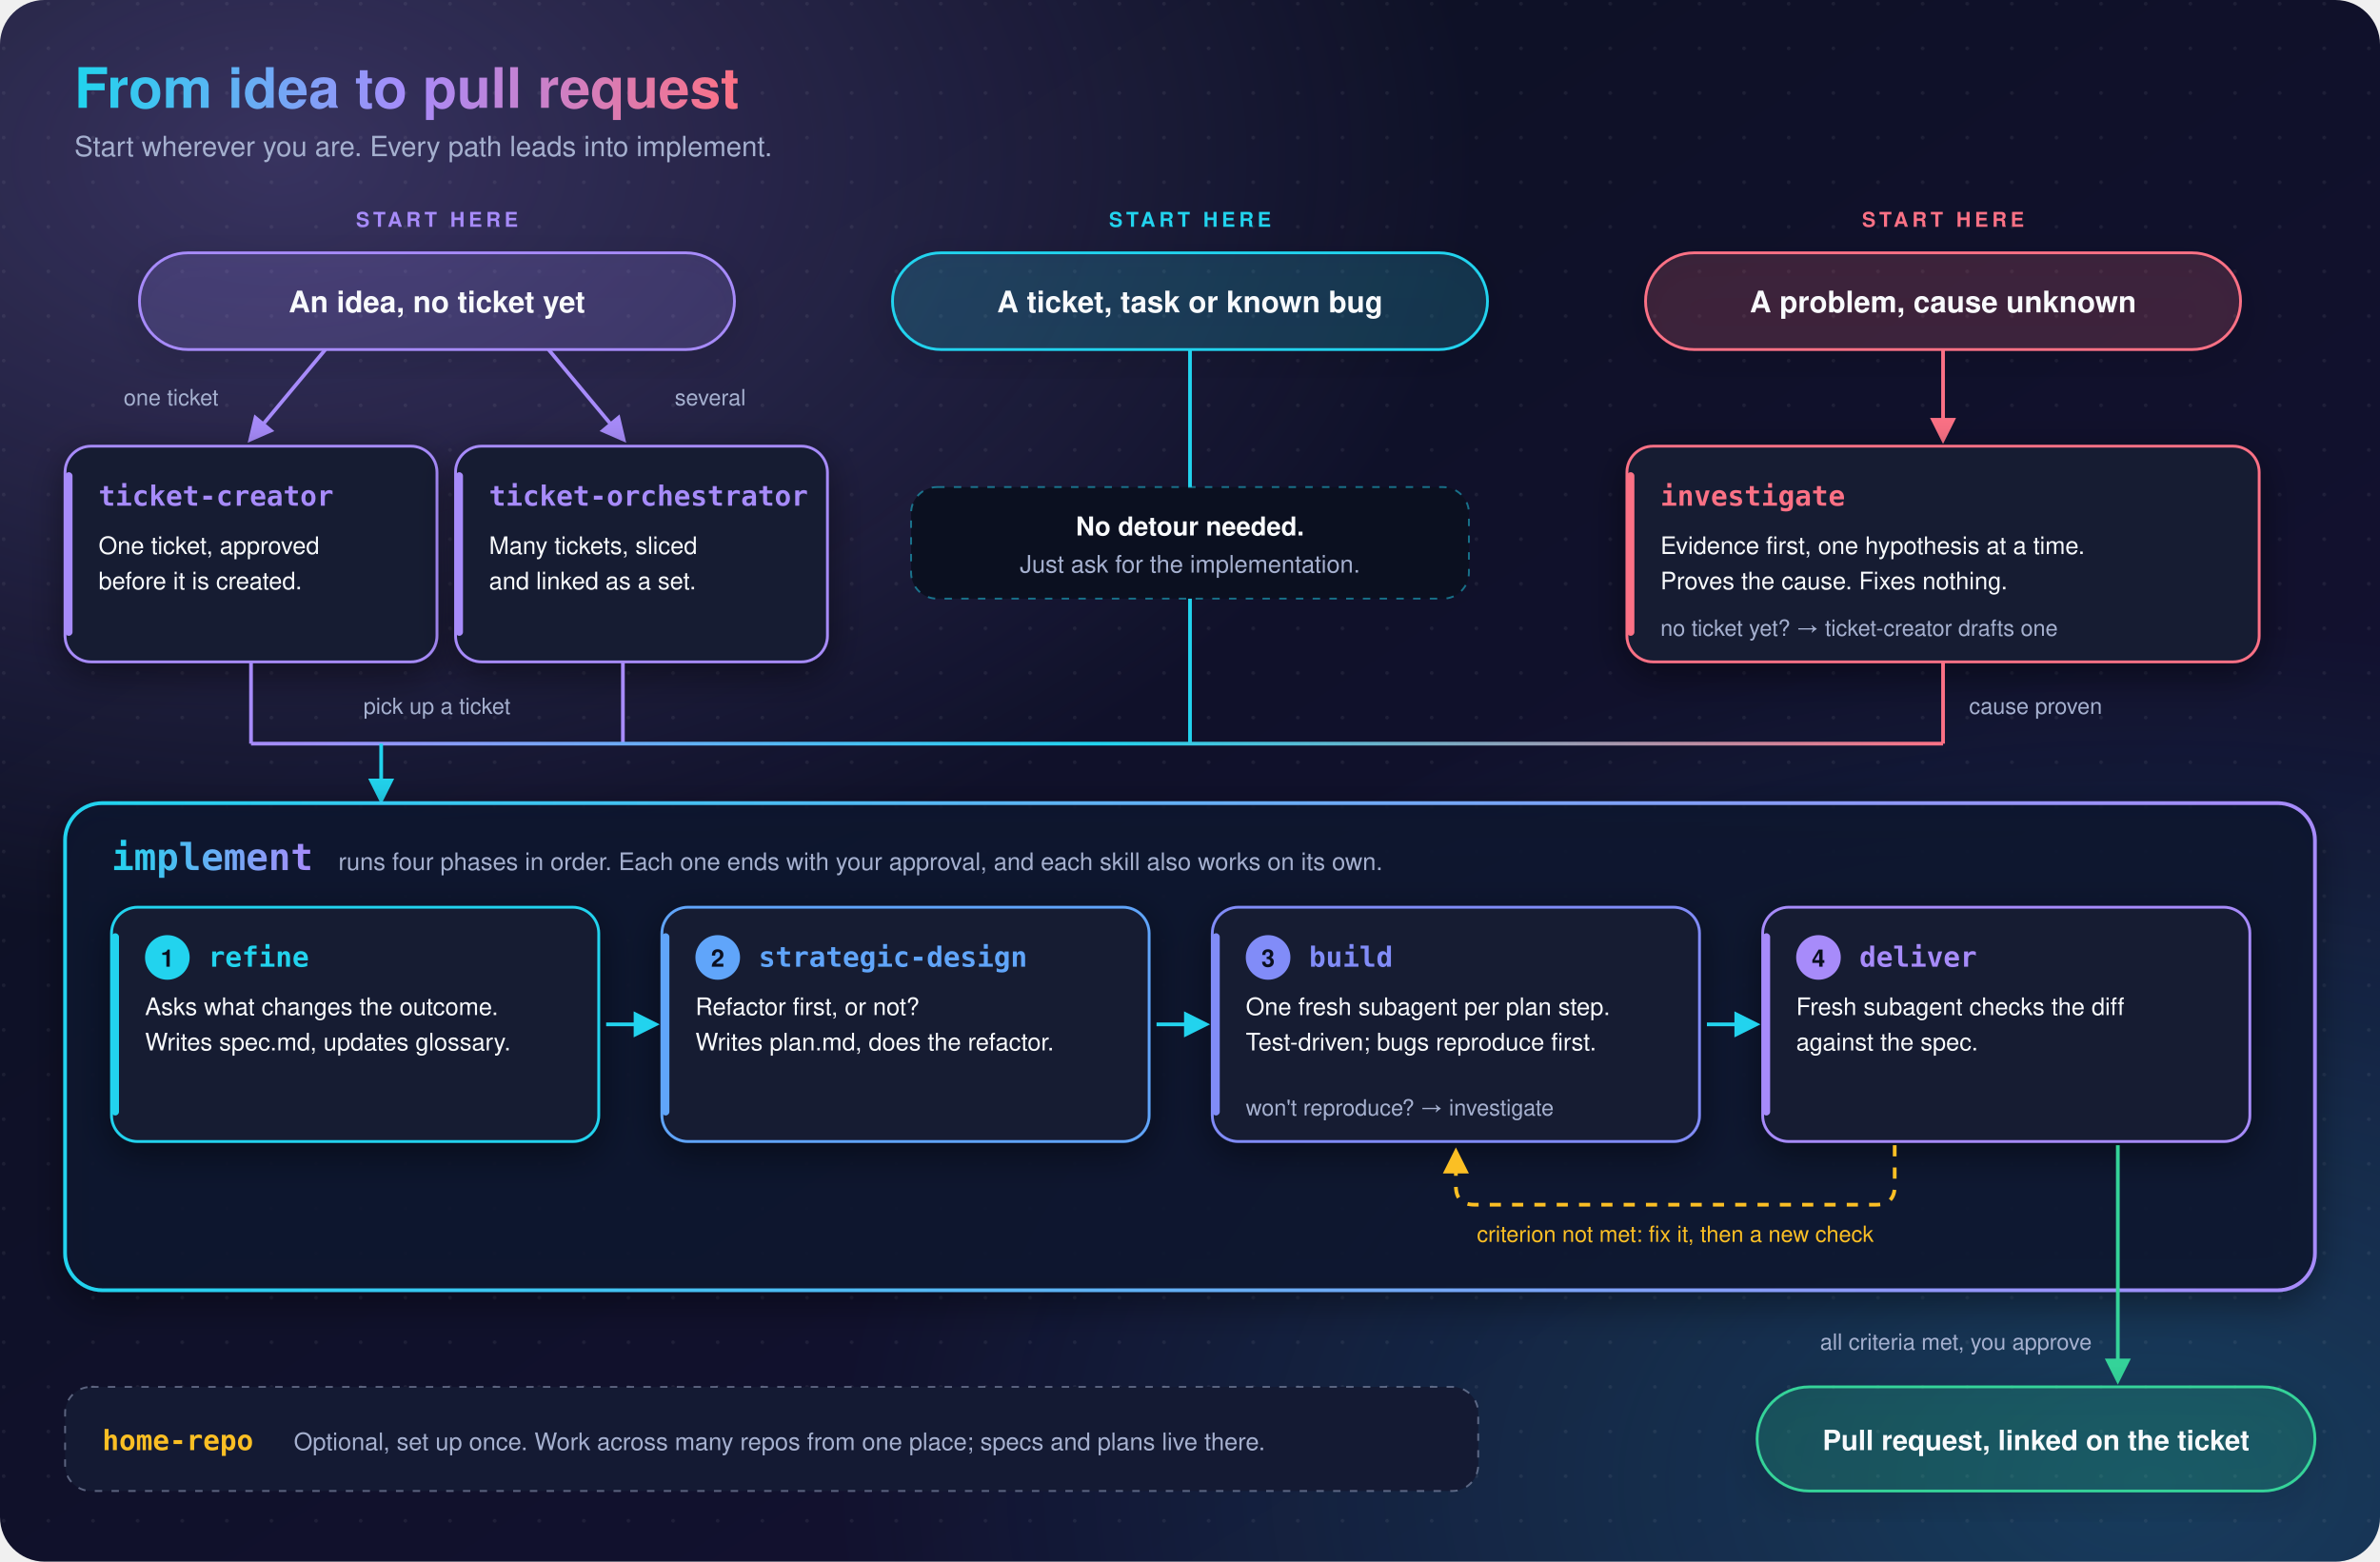
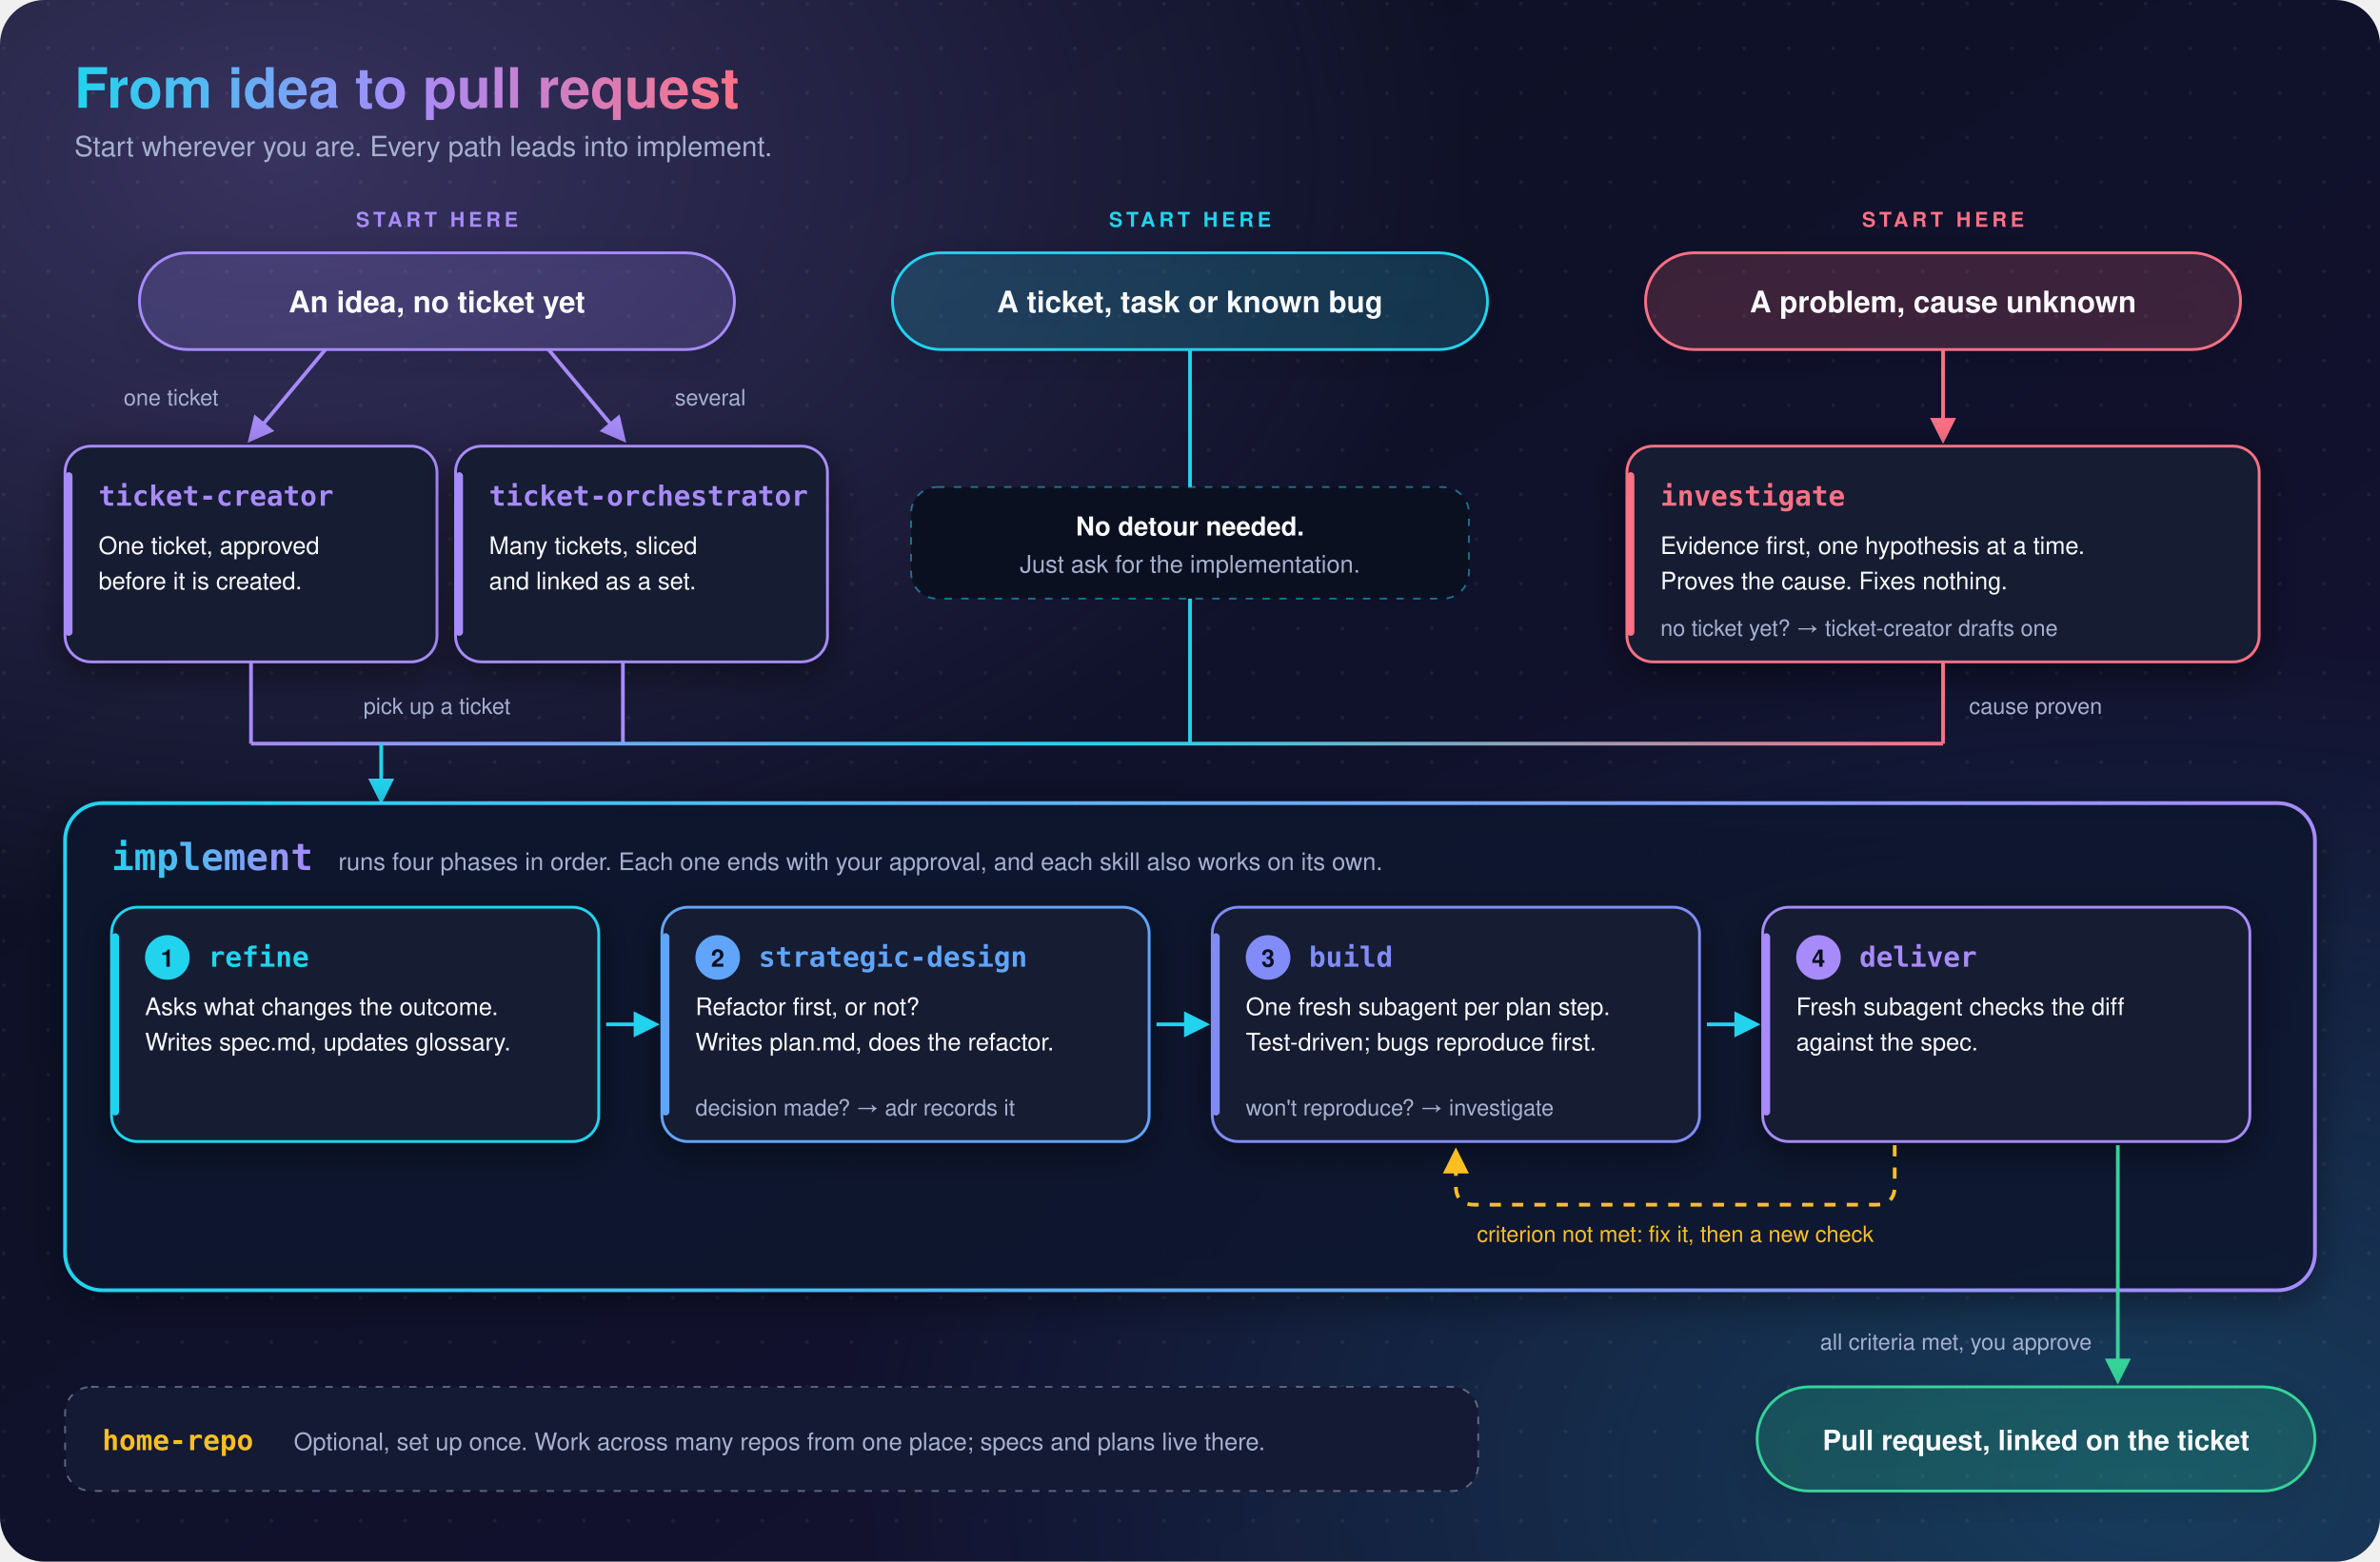
<svg xmlns="http://www.w3.org/2000/svg" viewBox="0 0 1280 840" width="1280" height="840" role="img" aria-label="Workflow: three starting points that all lead into the implement skill and end in a pull request">
  <defs>
    <linearGradient id="bg" x1="0" y1="0" x2="1" y2="1">
      <stop offset="0" stop-color="#0b1020" />
      <stop offset="1" stop-color="#151235" />
    </linearGradient>
    <radialGradient id="g1" cx="0.12" cy="0.1" r="0.5">
      <stop offset="0" stop-color="#a78bfa" stop-opacity="0.28" />
      <stop offset="1" stop-color="#a78bfa" stop-opacity="0" />
    </radialGradient>
    <radialGradient id="g2" cx="0.9" cy="0.95" r="0.55">
      <stop offset="0" stop-color="#22d3ee" stop-opacity="0.22" />
      <stop offset="1" stop-color="#22d3ee" stop-opacity="0" />
    </radialGradient>
    <linearGradient id="band" x1="0" y1="0" x2="1" y2="0">
      <stop offset="0" stop-color="#22d3ee" />
      <stop offset="1" stop-color="#a78bfa" />
    </linearGradient>
    <linearGradient id="title" x1="0" y1="0" x2="1" y2="0">
      <stop offset="0" stop-color="#22d3ee" />
      <stop offset="0.5" stop-color="#a78bfa" />
      <stop offset="1" stop-color="#fb7185" />
    </linearGradient>
    <linearGradient id="rail" gradientUnits="userSpaceOnUse" x1="135" y1="0" x2="1045" y2="0">
      <stop offset="0" stop-color="#a78bfa" />
      <stop offset="0.5" stop-color="#22d3ee" />
      <stop offset="1" stop-color="#fb7185" />
    </linearGradient>
    <pattern id="dots" width="24" height="24" patternUnits="userSpaceOnUse">
      <circle cx="2" cy="2" r="1" fill="#ffffff" fill-opacity="0.06" />
    </pattern>
    <filter id="glow" x="-20%" y="-30%" width="140%" height="160%">
      <feDropShadow dx="0" dy="6" stdDeviation="10" flood-color="#000000" flood-opacity="0.45" />
    </filter>
    <marker id="arrow-a78bfa" viewBox="0 0 10 10" refX="8" refY="5" markerWidth="7" markerHeight="7" orient="auto-start-reverse">
      <path d="M0,0 L10,5 L0,10 z" fill="#a78bfa" />
    </marker>
    <marker id="arrow-22d3ee" viewBox="0 0 10 10" refX="8" refY="5" markerWidth="7" markerHeight="7" orient="auto-start-reverse">
      <path d="M0,0 L10,5 L0,10 z" fill="#22d3ee" />
    </marker>
    <marker id="arrow-fb7185" viewBox="0 0 10 10" refX="8" refY="5" markerWidth="7" markerHeight="7" orient="auto-start-reverse">
      <path d="M0,0 L10,5 L0,10 z" fill="#fb7185" />
    </marker>
    <marker id="arrow-34d399" viewBox="0 0 10 10" refX="8" refY="5" markerWidth="7" markerHeight="7" orient="auto-start-reverse">
      <path d="M0,0 L10,5 L0,10 z" fill="#34d399" />
    </marker>
    <marker id="arrow-fbbf24" viewBox="0 0 10 10" refX="8" refY="5" markerWidth="7" markerHeight="7" orient="auto-start-reverse">
      <path d="M0,0 L10,5 L0,10 z" fill="#fbbf24" />
    </marker>
  </defs>
  <rect width="1280" height="840" rx="24" fill="url(#bg)" />
  <rect width="1280" height="840" rx="24" fill="url(#g1)" />
  <rect width="1280" height="840" rx="24" fill="url(#g2)" />
  <rect width="1280" height="840" rx="24" fill="url(#dots)" />
  <text x="40" y="58" font-family="-apple-system,BlinkMacSystemFont,'Segoe UI',Helvetica,Arial,sans-serif" font-size="30" font-weight="800" fill="url(#title)" text-anchor="start" letter-spacing="0">From idea to pull request</text>
  <text x="40" y="84" font-family="-apple-system,BlinkMacSystemFont,'Segoe UI',Helvetica,Arial,sans-serif" font-size="15" font-weight="400" fill="#a5b0cf" text-anchor="start" letter-spacing="0">Start wherever you are. Every path leads into implement.</text>
  <text x="235" y="122" font-family="-apple-system,BlinkMacSystemFont,'Segoe UI',Helvetica,Arial,sans-serif" font-size="11" font-weight="700" fill="#a78bfa" text-anchor="middle" letter-spacing="2">START HERE</text>
  <rect x="75.0" y="136" width="320" height="52" rx="26.0" fill="#a78bfa" fill-opacity="0.16" stroke="#a78bfa" stroke-width="1.5" filter="url(#glow)" />
  <text x="235" y="168" font-family="-apple-system,BlinkMacSystemFont,'Segoe UI',Helvetica,Arial,sans-serif" font-size="16" font-weight="600" fill="#f8fafc" text-anchor="middle" letter-spacing="0">An idea, no ticket yet</text>
  <text x="640" y="122" font-family="-apple-system,BlinkMacSystemFont,'Segoe UI',Helvetica,Arial,sans-serif" font-size="11" font-weight="700" fill="#22d3ee" text-anchor="middle" letter-spacing="2">START HERE</text>
  <rect x="480.0" y="136" width="320" height="52" rx="26.0" fill="#22d3ee" fill-opacity="0.16" stroke="#22d3ee" stroke-width="1.5" filter="url(#glow)" />
  <text x="640" y="168" font-family="-apple-system,BlinkMacSystemFont,'Segoe UI',Helvetica,Arial,sans-serif" font-size="16" font-weight="600" fill="#f8fafc" text-anchor="middle" letter-spacing="0">A ticket, task or known bug</text>
  <text x="1045" y="122" font-family="-apple-system,BlinkMacSystemFont,'Segoe UI',Helvetica,Arial,sans-serif" font-size="11" font-weight="700" fill="#fb7185" text-anchor="middle" letter-spacing="2">START HERE</text>
  <rect x="885.0" y="136" width="320" height="52" rx="26.0" fill="#fb7185" fill-opacity="0.16" stroke="#fb7185" stroke-width="1.5" filter="url(#glow)" />
  <text x="1045" y="168" font-family="-apple-system,BlinkMacSystemFont,'Segoe UI',Helvetica,Arial,sans-serif" font-size="16" font-weight="600" fill="#f8fafc" text-anchor="middle" letter-spacing="0">A problem, cause unknown</text>
  <path d="M175,188 L135,236" fill="none" stroke="#a78bfa" stroke-width="2" stroke-linejoin="round" marker-end="url(#arrow-a78bfa)" />
  <path d="M295,188 L335,236" fill="none" stroke="#a78bfa" stroke-width="2" stroke-linejoin="round" marker-end="url(#arrow-a78bfa)" />
  <text x="92" y="218" font-family="-apple-system,BlinkMacSystemFont,'Segoe UI',Helvetica,Arial,sans-serif" font-size="12" font-weight="400" fill="#a5b0cf" text-anchor="middle" letter-spacing="0">one ticket</text>
  <text x="382" y="218" font-family="-apple-system,BlinkMacSystemFont,'Segoe UI',Helvetica,Arial,sans-serif" font-size="12" font-weight="400" fill="#a5b0cf" text-anchor="middle" letter-spacing="0">several</text>
  <rect x="35" y="240" width="200" height="116" rx="14" fill="#141a33" stroke="#a78bfa" stroke-width="1.5" filter="url(#glow)" />
  <rect x="35" y="254" width="4" height="88" rx="2" fill="#a78bfa" />
  <text x="53" y="272" font-family="ui-monospace,SFMono-Regular,Menlo,Consolas,monospace" font-size="15" font-weight="700" fill="#a78bfa" text-anchor="start" letter-spacing="0">ticket-creator</text>
  <text x="53" y="298" font-family="-apple-system,BlinkMacSystemFont,'Segoe UI',Helvetica,Arial,sans-serif" font-size="13" font-weight="400" fill="#f8fafc" text-anchor="start" letter-spacing="0">One ticket, approved</text>
  <text x="53" y="317" font-family="-apple-system,BlinkMacSystemFont,'Segoe UI',Helvetica,Arial,sans-serif" font-size="13" font-weight="400" fill="#f8fafc" text-anchor="start" letter-spacing="0">before it is created.</text>
  <rect x="245" y="240" width="200" height="116" rx="14" fill="#141a33" stroke="#a78bfa" stroke-width="1.5" filter="url(#glow)" />
  <rect x="245" y="254" width="4" height="88" rx="2" fill="#a78bfa" />
  <text x="263" y="272" font-family="ui-monospace,SFMono-Regular,Menlo,Consolas,monospace" font-size="15" font-weight="700" fill="#a78bfa" text-anchor="start" letter-spacing="0">ticket-orchestrator</text>
  <text x="263" y="298" font-family="-apple-system,BlinkMacSystemFont,'Segoe UI',Helvetica,Arial,sans-serif" font-size="13" font-weight="400" fill="#f8fafc" text-anchor="start" letter-spacing="0">Many tickets, sliced</text>
  <text x="263" y="317" font-family="-apple-system,BlinkMacSystemFont,'Segoe UI',Helvetica,Arial,sans-serif" font-size="13" font-weight="400" fill="#f8fafc" text-anchor="start" letter-spacing="0">and linked as a set.</text>
  <path d="M135,356 L135,400" fill="none" stroke="#a78bfa" stroke-width="2" stroke-linejoin="round" />
  <path d="M335,356 L335,400" fill="none" stroke="#a78bfa" stroke-width="2" stroke-linejoin="round" />
  <text x="235" y="384" font-family="-apple-system,BlinkMacSystemFont,'Segoe UI',Helvetica,Arial,sans-serif" font-size="12" font-weight="400" fill="#a5b0cf" text-anchor="middle" letter-spacing="0">pick up a ticket</text>
  <path d="M640,188 L640,400" fill="none" stroke="#22d3ee" stroke-width="2" stroke-linejoin="round" />
  <rect x="490" y="262" width="300" height="60" rx="14" fill="#0b1020" stroke="#22d3ee" stroke-opacity="0.5" stroke-dasharray="4 5" />
  <text x="640" y="288" font-family="-apple-system,BlinkMacSystemFont,'Segoe UI',Helvetica,Arial,sans-serif" font-size="14" font-weight="600" fill="#f8fafc" text-anchor="middle" letter-spacing="0">No detour needed.</text>
  <text x="640" y="308" font-family="-apple-system,BlinkMacSystemFont,'Segoe UI',Helvetica,Arial,sans-serif" font-size="13" font-weight="400" fill="#a5b0cf" text-anchor="middle" letter-spacing="0">Just ask for the implementation.</text>
  <path d="M1045,188 L1045,236" fill="none" stroke="#fb7185" stroke-width="2" stroke-linejoin="round" marker-end="url(#arrow-fb7185)" />
  <rect x="875" y="240" width="340" height="116" rx="14" fill="#141a33" stroke="#fb7185" stroke-width="1.5" filter="url(#glow)" />
  <rect x="875" y="254" width="4" height="88" rx="2" fill="#fb7185" />
  <text x="893" y="272" font-family="ui-monospace,SFMono-Regular,Menlo,Consolas,monospace" font-size="15" font-weight="700" fill="#fb7185" text-anchor="start" letter-spacing="0">investigate</text>
  <text x="893" y="298" font-family="-apple-system,BlinkMacSystemFont,'Segoe UI',Helvetica,Arial,sans-serif" font-size="13" font-weight="400" fill="#f8fafc" text-anchor="start" letter-spacing="0">Evidence first, one hypothesis at a time.</text>
  <text x="893" y="317" font-family="-apple-system,BlinkMacSystemFont,'Segoe UI',Helvetica,Arial,sans-serif" font-size="13" font-weight="400" fill="#f8fafc" text-anchor="start" letter-spacing="0">Proves the cause. Fixes nothing.</text>
  <text x="893" y="342" font-family="-apple-system,BlinkMacSystemFont,'Segoe UI',Helvetica,Arial,sans-serif" font-size="12" font-weight="400" fill="#a5b0cf" text-anchor="start" letter-spacing="0">no ticket yet?  →  ticket-creator drafts one</text>
  <path d="M1045,356 L1045,400" fill="none" stroke="#fb7185" stroke-width="2" stroke-linejoin="round" />
  <text x="1059" y="384" font-family="-apple-system,BlinkMacSystemFont,'Segoe UI',Helvetica,Arial,sans-serif" font-size="12" font-weight="400" fill="#a5b0cf" text-anchor="start" letter-spacing="0">cause proven</text>
  <path d="M135,400 L1045,400" stroke="url(#rail)" stroke-width="2" fill="none" />
  <path d="M205,400 L205,430" fill="none" stroke="#22d3ee" stroke-width="2" stroke-linejoin="round" marker-end="url(#arrow-22d3ee)" />
  <rect x="35" y="432" width="1210" height="262" rx="20" fill="#0e1430" fill-opacity="0.85" stroke="url(#band)" stroke-width="2" filter="url(#glow)" />
  <text x="60" y="468" font-family="ui-monospace,SFMono-Regular,Menlo,Consolas,monospace" font-size="20" font-weight="800" fill="url(#band)" text-anchor="start" letter-spacing="0">implement</text>
  <text x="182" y="468" font-family="-apple-system,BlinkMacSystemFont,'Segoe UI',Helvetica,Arial,sans-serif" font-size="13" font-weight="400" fill="#a5b0cf" text-anchor="start" letter-spacing="0">runs four phases in order. Each one ends with your approval, and each skill also works on its own.</text>
  <rect x="60" y="488" width="262" height="126" rx="14" fill="#141a33" stroke="#22d3ee" stroke-width="1.5" filter="url(#glow)" />
  <rect x="60" y="502" width="4" height="98" rx="2" fill="#22d3ee" />
  <circle cx="90" cy="515" r="12" fill="#22d3ee" />
  <text x="90" y="520" font-family="-apple-system,BlinkMacSystemFont,'Segoe UI',Helvetica,Arial,sans-serif" font-size="13" font-weight="800" fill="#0b1020" text-anchor="middle" letter-spacing="0">1</text>
  <text x="112" y="520" font-family="ui-monospace,SFMono-Regular,Menlo,Consolas,monospace" font-size="15" font-weight="700" fill="#22d3ee" text-anchor="start" letter-spacing="0">refine</text>
  <text x="78" y="546" font-family="-apple-system,BlinkMacSystemFont,'Segoe UI',Helvetica,Arial,sans-serif" font-size="13" font-weight="400" fill="#f8fafc" text-anchor="start" letter-spacing="0">Asks what changes the outcome.</text>
  <text x="78" y="565" font-family="-apple-system,BlinkMacSystemFont,'Segoe UI',Helvetica,Arial,sans-serif" font-size="13" font-weight="400" fill="#f8fafc" text-anchor="start" letter-spacing="0">Writes spec.md, updates glossary.</text>
  <rect x="356" y="488" width="262" height="126" rx="14" fill="#141a33" stroke="#60a5fa" stroke-width="1.5" filter="url(#glow)" />
  <rect x="356" y="502" width="4" height="98" rx="2" fill="#60a5fa" />
  <circle cx="386" cy="515" r="12" fill="#60a5fa" />
  <text x="386" y="520" font-family="-apple-system,BlinkMacSystemFont,'Segoe UI',Helvetica,Arial,sans-serif" font-size="13" font-weight="800" fill="#0b1020" text-anchor="middle" letter-spacing="0">2</text>
  <text x="408" y="520" font-family="ui-monospace,SFMono-Regular,Menlo,Consolas,monospace" font-size="15" font-weight="700" fill="#60a5fa" text-anchor="start" letter-spacing="0">strategic-design</text>
  <text x="374" y="546" font-family="-apple-system,BlinkMacSystemFont,'Segoe UI',Helvetica,Arial,sans-serif" font-size="13" font-weight="400" fill="#f8fafc" text-anchor="start" letter-spacing="0">Refactor first, or not?</text>
  <text x="374" y="565" font-family="-apple-system,BlinkMacSystemFont,'Segoe UI',Helvetica,Arial,sans-serif" font-size="13" font-weight="400" fill="#f8fafc" text-anchor="start" letter-spacing="0">Writes plan.md, does the refactor.</text>
+   <text x="374" y="600" font-family="-apple-system,BlinkMacSystemFont,'Segoe UI',Helvetica,Arial,sans-serif" font-size="12" font-weight="400" fill="#a5b0cf" text-anchor="start" letter-spacing="0">decision made?  →  adr records it</text>
  <rect x="652" y="488" width="262" height="126" rx="14" fill="#141a33" stroke="#818cf8" stroke-width="1.5" filter="url(#glow)" />
  <rect x="652" y="502" width="4" height="98" rx="2" fill="#818cf8" />
  <circle cx="682" cy="515" r="12" fill="#818cf8" />
  <text x="682" y="520" font-family="-apple-system,BlinkMacSystemFont,'Segoe UI',Helvetica,Arial,sans-serif" font-size="13" font-weight="800" fill="#0b1020" text-anchor="middle" letter-spacing="0">3</text>
  <text x="704" y="520" font-family="ui-monospace,SFMono-Regular,Menlo,Consolas,monospace" font-size="15" font-weight="700" fill="#818cf8" text-anchor="start" letter-spacing="0">build</text>
  <text x="670" y="546" font-family="-apple-system,BlinkMacSystemFont,'Segoe UI',Helvetica,Arial,sans-serif" font-size="13" font-weight="400" fill="#f8fafc" text-anchor="start" letter-spacing="0">One fresh subagent per plan step.</text>
  <text x="670" y="565" font-family="-apple-system,BlinkMacSystemFont,'Segoe UI',Helvetica,Arial,sans-serif" font-size="13" font-weight="400" fill="#f8fafc" text-anchor="start" letter-spacing="0">Test-driven; bugs reproduce first.</text>
  <text x="670" y="600" font-family="-apple-system,BlinkMacSystemFont,'Segoe UI',Helvetica,Arial,sans-serif" font-size="12" font-weight="400" fill="#a5b0cf" text-anchor="start" letter-spacing="0">won't reproduce?  →  investigate</text>
  <rect x="948" y="488" width="262" height="126" rx="14" fill="#141a33" stroke="#a78bfa" stroke-width="1.5" filter="url(#glow)" />
  <rect x="948" y="502" width="4" height="98" rx="2" fill="#a78bfa" />
  <circle cx="978" cy="515" r="12" fill="#a78bfa" />
  <text x="978" y="520" font-family="-apple-system,BlinkMacSystemFont,'Segoe UI',Helvetica,Arial,sans-serif" font-size="13" font-weight="800" fill="#0b1020" text-anchor="middle" letter-spacing="0">4</text>
  <text x="1000" y="520" font-family="ui-monospace,SFMono-Regular,Menlo,Consolas,monospace" font-size="15" font-weight="700" fill="#a78bfa" text-anchor="start" letter-spacing="0">deliver</text>
  <text x="966" y="546" font-family="-apple-system,BlinkMacSystemFont,'Segoe UI',Helvetica,Arial,sans-serif" font-size="13" font-weight="400" fill="#f8fafc" text-anchor="start" letter-spacing="0">Fresh subagent checks the diff</text>
  <text x="966" y="565" font-family="-apple-system,BlinkMacSystemFont,'Segoe UI',Helvetica,Arial,sans-serif" font-size="13" font-weight="400" fill="#f8fafc" text-anchor="start" letter-spacing="0">against the spec.</text>
  <path d="M326,551.0 L352,551.0" fill="none" stroke="#22d3ee" stroke-width="2" stroke-linejoin="round" marker-end="url(#arrow-22d3ee)" />
  <path d="M622,551.0 L648,551.0" fill="none" stroke="#22d3ee" stroke-width="2" stroke-linejoin="round" marker-end="url(#arrow-22d3ee)" />
  <path d="M918,551.0 L944,551.0" fill="none" stroke="#22d3ee" stroke-width="2" stroke-linejoin="round" marker-end="url(#arrow-22d3ee)" />
  <path d="M1019.0,616 L1019.0,638 Q1019.0,648 1009.0,648 L793.0,648 Q783.0,648 783.0,638 L783.0,620" fill="none" stroke="#fbbf24" stroke-width="2" stroke-dasharray="6 6" marker-end="url(#arrow-fbbf24)" />
  <text x="901.0" y="668" font-family="-apple-system,BlinkMacSystemFont,'Segoe UI',Helvetica,Arial,sans-serif" font-size="12" font-weight="400" fill="#fbbf24" text-anchor="middle" letter-spacing="0">criterion not met: fix it, then a new check</text>
  <path d="M1139.0,616 L1139.0,742" fill="none" stroke="#34d399" stroke-width="2" stroke-linejoin="round" marker-end="url(#arrow-34d399)" />
  <text x="1125.0" y="726" font-family="-apple-system,BlinkMacSystemFont,'Segoe UI',Helvetica,Arial,sans-serif" font-size="12" font-weight="400" fill="#a5b0cf" text-anchor="end" letter-spacing="0">all criteria met, you approve</text>
  <rect x="945" y="746" width="300" height="56" rx="28" fill="#34d399" fill-opacity="0.18" stroke="#34d399" stroke-width="1.5" filter="url(#glow)" />
  <text x="1095" y="780" font-family="-apple-system,BlinkMacSystemFont,'Segoe UI',Helvetica,Arial,sans-serif" font-size="15" font-weight="600" fill="#f8fafc" text-anchor="middle" letter-spacing="0">Pull request, linked on the ticket</text>
  <rect x="35" y="746" width="760" height="56" rx="14" fill="#141a33" stroke="#a5b0cf" stroke-opacity="0.5" stroke-dasharray="4 5" />
  <text x="55" y="780" font-family="ui-monospace,SFMono-Regular,Menlo,Consolas,monospace" font-size="15" font-weight="700" fill="#fbbf24" text-anchor="start" letter-spacing="0">home-repo</text>
  <text x="158" y="780" font-family="-apple-system,BlinkMacSystemFont,'Segoe UI',Helvetica,Arial,sans-serif" font-size="13" font-weight="400" fill="#a5b0cf" text-anchor="start" letter-spacing="0">Optional, set up once. Work across many repos from one place; specs and plans live there.</text>
</svg>
